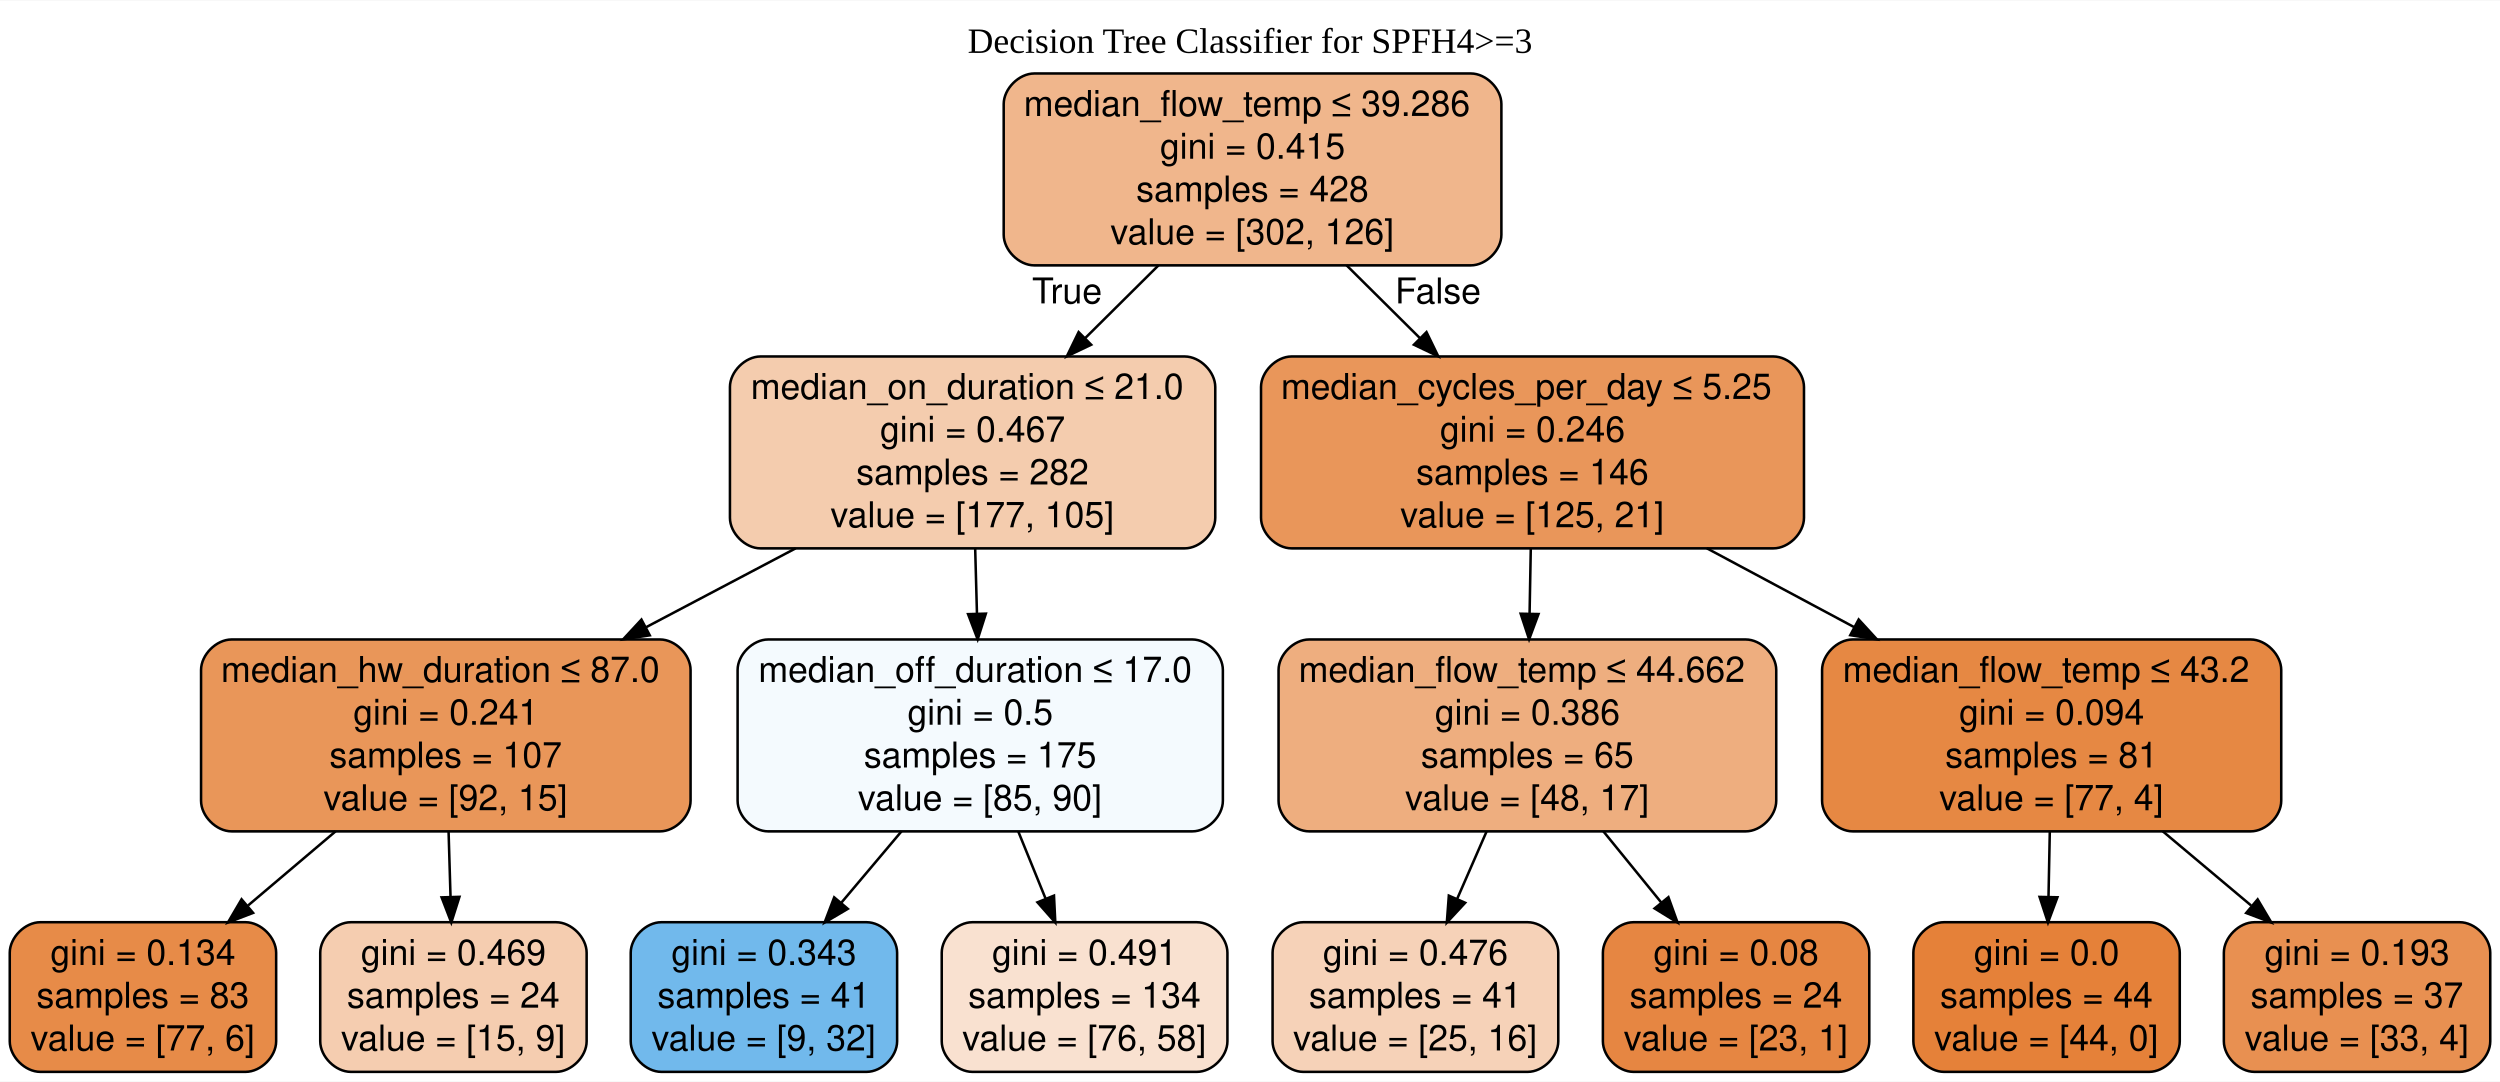
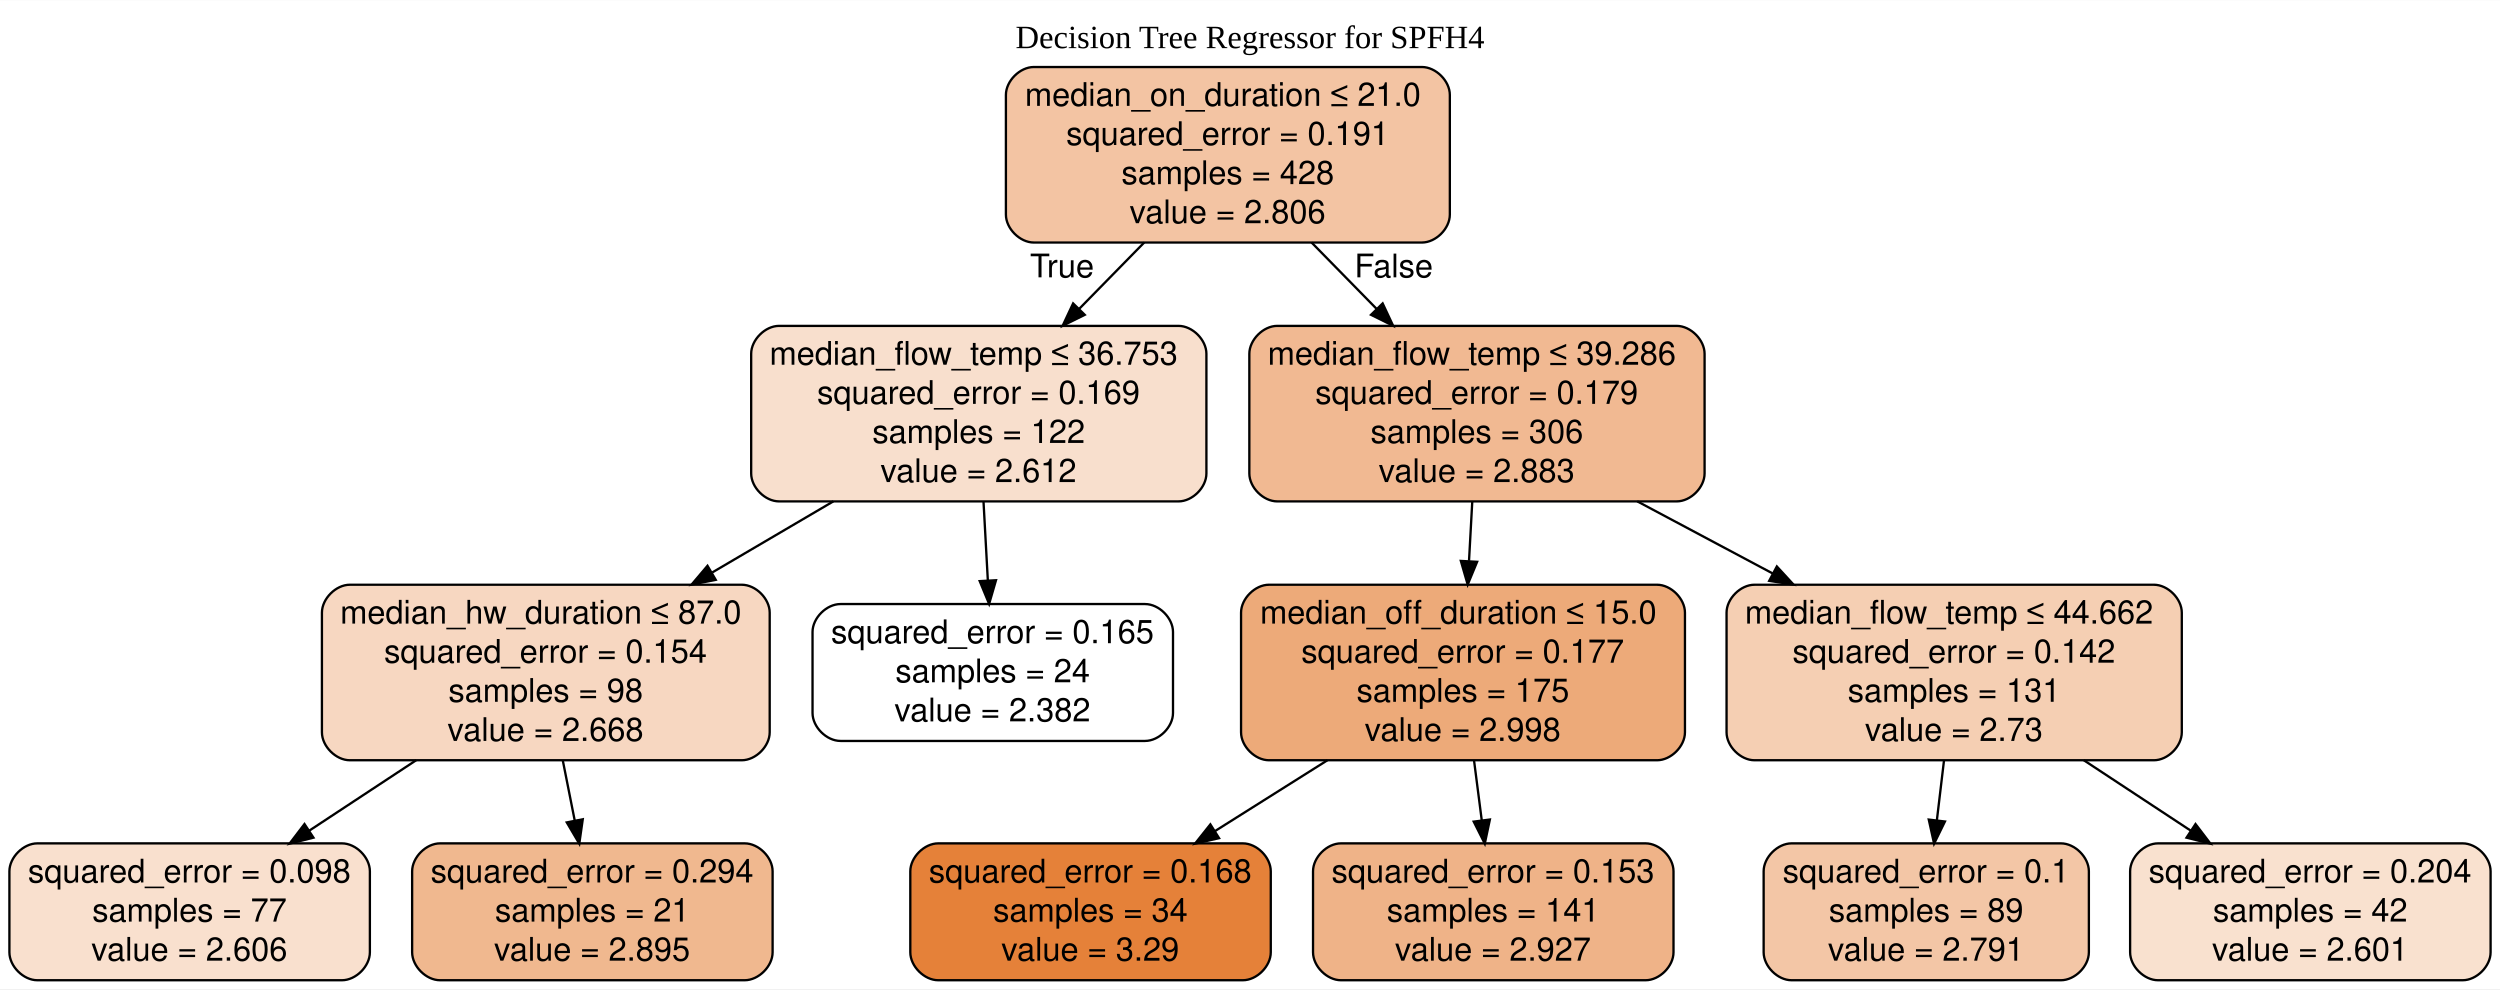
- <svg xmlns="http://www.w3.org/2000/svg" width="982pt" height="425pt" viewBox="0.00 0.00 982.34 424.80">
+ <svg xmlns="http://www.w3.org/2000/svg" width="1074pt" height="425pt" viewBox="0.00 0.00 1073.93 424.80">
  <g id="graph0" class="graph" transform="scale(1 1) rotate(0) translate(4 420.8)">
-     <polygon fill="white" stroke="transparent" points="-4,4 -4,-420.8 978.34,-420.8 978.34,4 -4,4" />
-     <text text-anchor="middle" x="487.17" y="-400.2" font-family="Times New Roman,serif" font-size="14.00">Decision Tree Classifier for SPFH4&gt;=3</text>
+     <polygon fill="white" stroke="transparent" points="-4,4 -4,-420.8 1069.93,-420.8 1069.93,4 -4,4" />
+     <text text-anchor="middle" x="532.96" y="-400.2" font-family="Times New Roman,serif" font-size="14.00">Decision Tree Regressor for SPFH4</text>
    <g id="node1" class="node">
-       <path fill="#f0b68c" stroke="black" d="M573.95,-392.1C573.95,-392.1 402.39,-392.1 402.39,-392.1 396.39,-392.1 390.39,-386.1 390.39,-380.1 390.39,-380.1 390.39,-328.7 390.39,-328.7 390.39,-322.7 396.39,-316.7 402.39,-316.7 402.39,-316.7 573.95,-316.7 573.95,-316.7 579.95,-316.7 585.95,-322.7 585.95,-328.7 585.95,-328.7 585.95,-380.1 585.95,-380.1 585.95,-386.1 579.95,-392.1 573.95,-392.1" />
-       <text text-anchor="start" x="398.28" y="-375.4" font-family="Helvetica,sans-Serif" font-size="14.00">median_flow_temp ≤ 39.286</text>
-       <text text-anchor="start" x="451.78" y="-358.6" font-family="Helvetica,sans-Serif" font-size="14.00">gini = 0.415</text>
-       <text text-anchor="start" x="442.45" y="-341.8" font-family="Helvetica,sans-Serif" font-size="14.00">samples = 428</text>
-       <text text-anchor="start" x="432.32" y="-325" font-family="Helvetica,sans-Serif" font-size="14.00">value = [302, 126]</text>
+       <path fill="#f3c4a3" stroke="black" d="M606.81,-392.1C606.81,-392.1 440.11,-392.1 440.11,-392.1 434.11,-392.1 428.11,-386.1 428.11,-380.1 428.11,-380.1 428.11,-328.7 428.11,-328.7 428.11,-322.7 434.11,-316.7 440.11,-316.7 440.11,-316.7 606.81,-316.7 606.81,-316.7 612.81,-316.7 618.81,-322.7 618.81,-328.7 618.81,-328.7 618.81,-380.1 618.81,-380.1 618.81,-386.1 612.81,-392.1 606.81,-392.1" />
+       <text text-anchor="start" x="436.29" y="-375.4" font-family="Helvetica,sans-Serif" font-size="14.00">median_on_duration ≤ 21.0</text>
+       <text text-anchor="start" x="454" y="-358.6" font-family="Helvetica,sans-Serif" font-size="14.00">squared_error = 0.191</text>
+       <text text-anchor="start" x="477.74" y="-341.8" font-family="Helvetica,sans-Serif" font-size="14.00">samples = 428</text>
+       <text text-anchor="start" x="481.23" y="-325" font-family="Helvetica,sans-Serif" font-size="14.00">value = 2.806</text>
    </g>
    <g id="node2" class="node">
-       <path fill="#f4ccae" stroke="black" d="M461.52,-280.9C461.52,-280.9 294.82,-280.9 294.82,-280.9 288.82,-280.9 282.82,-274.9 282.82,-268.9 282.82,-268.9 282.82,-217.5 282.82,-217.5 282.82,-211.5 288.82,-205.5 294.82,-205.5 294.82,-205.5 461.52,-205.5 461.52,-205.5 467.52,-205.5 473.52,-211.5 473.52,-217.5 473.52,-217.5 473.52,-268.9 473.52,-268.9 473.52,-274.9 467.52,-280.9 461.52,-280.9" />
-       <text text-anchor="start" x="291" y="-264.2" font-family="Helvetica,sans-Serif" font-size="14.00">median_on_duration ≤ 21.0</text>
-       <text text-anchor="start" x="341.78" y="-247.4" font-family="Helvetica,sans-Serif" font-size="14.00">gini = 0.467</text>
-       <text text-anchor="start" x="332.45" y="-230.6" font-family="Helvetica,sans-Serif" font-size="14.00">samples = 282</text>
-       <text text-anchor="start" x="322.32" y="-213.8" font-family="Helvetica,sans-Serif" font-size="14.00">value = [177, 105]</text>
+       <path fill="#f8dfcd" stroke="black" d="M502.24,-280.9C502.24,-280.9 330.68,-280.9 330.68,-280.9 324.68,-280.9 318.68,-274.9 318.68,-268.9 318.68,-268.9 318.68,-217.5 318.68,-217.5 318.68,-211.5 324.68,-205.5 330.68,-205.5 330.68,-205.5 502.24,-205.5 502.24,-205.5 508.24,-205.5 514.24,-211.5 514.24,-217.5 514.24,-217.5 514.24,-268.9 514.24,-268.9 514.24,-274.9 508.24,-280.9 502.24,-280.9" />
+       <text text-anchor="start" x="326.57" y="-264.2" font-family="Helvetica,sans-Serif" font-size="14.00">median_flow_temp ≤ 36.753</text>
+       <text text-anchor="start" x="347" y="-247.4" font-family="Helvetica,sans-Serif" font-size="14.00">squared_error = 0.169</text>
+       <text text-anchor="start" x="370.74" y="-230.6" font-family="Helvetica,sans-Serif" font-size="14.00">samples = 122</text>
+       <text text-anchor="start" x="374.23" y="-213.8" font-family="Helvetica,sans-Serif" font-size="14.00">value = 2.612</text>
    </g>
    <g id="edge1" class="edge">
-       <path fill="none" stroke="black" d="M451.24,-316.73C441.99,-307.55 431.97,-297.61 422.4,-288.11" />
-       <polygon fill="black" stroke="black" points="424.76,-285.52 415.19,-280.95 419.83,-290.48 424.76,-285.52" />
-       <text text-anchor="middle" x="415.29" y="-301.75" font-family="Helvetica,sans-Serif" font-size="14.00">True</text>
+       <path fill="none" stroke="black" d="M487.54,-316.73C478.54,-307.55 468.79,-297.61 459.49,-288.11" />
+       <polygon fill="black" stroke="black" points="461.98,-285.65 452.48,-280.95 456.98,-290.55 461.98,-285.65" />
+       <text text-anchor="middle" x="452.22" y="-301.75" font-family="Helvetica,sans-Serif" font-size="14.00">True</text>
+     </g>
+     <g id="node7" class="node">
+       <path fill="#f1b992" stroke="black" d="M716.24,-280.9C716.24,-280.9 544.68,-280.9 544.68,-280.9 538.68,-280.9 532.68,-274.9 532.68,-268.9 532.68,-268.9 532.68,-217.5 532.68,-217.5 532.68,-211.5 538.68,-205.5 544.68,-205.5 544.68,-205.5 716.24,-205.5 716.24,-205.5 722.24,-205.5 728.24,-211.5 728.24,-217.5 728.24,-217.5 728.24,-268.9 728.24,-268.9 728.24,-274.9 722.24,-280.9 716.24,-280.9" />
+       <text text-anchor="start" x="540.57" y="-264.2" font-family="Helvetica,sans-Serif" font-size="14.00">median_flow_temp ≤ 39.286</text>
+       <text text-anchor="start" x="561" y="-247.4" font-family="Helvetica,sans-Serif" font-size="14.00">squared_error = 0.179</text>
+       <text text-anchor="start" x="584.74" y="-230.6" font-family="Helvetica,sans-Serif" font-size="14.00">samples = 306</text>
+       <text text-anchor="start" x="588.23" y="-213.8" font-family="Helvetica,sans-Serif" font-size="14.00">value = 2.883</text>
+     </g>
+     <g id="edge6" class="edge">
+       <path fill="none" stroke="black" d="M559.39,-316.73C568.39,-307.55 578.13,-297.61 587.44,-288.11" />
+       <polygon fill="black" stroke="black" points="589.95,-290.55 594.45,-280.95 584.95,-285.65 589.95,-290.55" />
+       <text text-anchor="middle" x="594.7" y="-301.75" font-family="Helvetica,sans-Serif" font-size="14.00">False</text>
+     </g>
+     <g id="node3" class="node">
+       <path fill="#f7d7c1" stroke="black" d="M314.64,-169.7C314.64,-169.7 146.29,-169.7 146.29,-169.7 140.29,-169.7 134.29,-163.7 134.29,-157.7 134.29,-157.7 134.29,-106.3 134.29,-106.3 134.29,-100.3 140.29,-94.3 146.29,-94.3 146.29,-94.3 314.64,-94.3 314.64,-94.3 320.64,-94.3 326.64,-100.3 326.64,-106.3 326.64,-106.3 326.64,-157.7 326.64,-157.7 326.64,-163.7 320.64,-169.7 314.64,-169.7" />
+       <text text-anchor="start" x="142.13" y="-153" font-family="Helvetica,sans-Serif" font-size="14.00">median_hw_duration ≤ 87.0</text>
+       <text text-anchor="start" x="161" y="-136.2" font-family="Helvetica,sans-Serif" font-size="14.00">squared_error = 0.154</text>
+       <text text-anchor="start" x="188.63" y="-119.4" font-family="Helvetica,sans-Serif" font-size="14.00">samples = 98</text>
+       <text text-anchor="start" x="188.23" y="-102.6" font-family="Helvetica,sans-Serif" font-size="14.00">value = 2.668</text>
+     </g>
+     <g id="edge2" class="edge">
+       <path fill="none" stroke="black" d="M354.01,-205.53C337.29,-195.72 319.1,-185.04 301.93,-174.96" />
+       <polygon fill="black" stroke="black" points="303.46,-171.8 293.07,-169.75 299.92,-177.84 303.46,-171.8" />
+     </g>
+     <g id="node6" class="node">
+       <path fill="#ffffff" stroke="black" d="M487.89,-161.4C487.89,-161.4 357.04,-161.4 357.04,-161.4 351.04,-161.4 345.04,-155.4 345.04,-149.4 345.04,-149.4 345.04,-114.6 345.04,-114.6 345.04,-108.6 351.04,-102.6 357.04,-102.6 357.04,-102.6 487.89,-102.6 487.89,-102.6 493.89,-102.6 499.89,-108.6 499.89,-114.6 499.89,-114.6 499.89,-149.4 499.89,-149.4 499.89,-155.4 493.89,-161.4 487.89,-161.4" />
+       <text text-anchor="start" x="353" y="-144.6" font-family="Helvetica,sans-Serif" font-size="14.00">squared_error = 0.165</text>
+       <text text-anchor="start" x="380.63" y="-127.8" font-family="Helvetica,sans-Serif" font-size="14.00">samples = 24</text>
+       <text text-anchor="start" x="380.23" y="-111" font-family="Helvetica,sans-Serif" font-size="14.00">value = 2.382</text>
+     </g>
+     <g id="edge5" class="edge">
+       <path fill="none" stroke="black" d="M418.48,-205.53C419.08,-194.64 419.73,-182.68 420.34,-171.66" />
+       <polygon fill="black" stroke="black" points="423.85,-171.63 420.9,-161.45 416.86,-171.25 423.85,-171.63" />
+     </g>
+     <g id="node4" class="node">
+       <path fill="#f9e0ce" stroke="black" d="M142.89,-58.6C142.89,-58.6 12.04,-58.6 12.04,-58.6 6.04,-58.6 0.04,-52.6 0.04,-46.6 0.04,-46.6 0.04,-11.8 0.04,-11.8 0.04,-5.8 6.04,0.2 12.04,0.2 12.04,0.2 142.89,0.2 142.89,0.2 148.89,0.2 154.89,-5.8 154.89,-11.8 154.89,-11.8 154.89,-46.6 154.89,-46.6 154.89,-52.6 148.89,-58.6 142.89,-58.6" />
+       <text text-anchor="start" x="8" y="-41.8" font-family="Helvetica,sans-Serif" font-size="14.00">squared_error = 0.098</text>
+       <text text-anchor="start" x="35.63" y="-25" font-family="Helvetica,sans-Serif" font-size="14.00">samples = 77</text>
+       <text text-anchor="start" x="35.23" y="-8.2" font-family="Helvetica,sans-Serif" font-size="14.00">value = 2.606</text>
+     </g>
+     <g id="edge3" class="edge">
+       <path fill="none" stroke="black" d="M174.79,-94.32C159.79,-84.44 143.64,-73.8 128.88,-64.08" />
+       <polygon fill="black" stroke="black" points="130.65,-61.05 120.38,-58.47 126.8,-66.9 130.65,-61.05" />
+     </g>
+     <g id="node5" class="node">
+       <path fill="#f0b88f" stroke="black" d="M315.89,-58.6C315.89,-58.6 185.04,-58.6 185.04,-58.6 179.04,-58.6 173.04,-52.6 173.04,-46.6 173.04,-46.6 173.04,-11.8 173.04,-11.8 173.04,-5.8 179.04,0.2 185.04,0.2 185.04,0.2 315.89,0.2 315.89,0.2 321.89,0.2 327.89,-5.8 327.89,-11.8 327.89,-11.8 327.89,-46.6 327.89,-46.6 327.89,-52.6 321.89,-58.6 315.89,-58.6" />
+       <text text-anchor="start" x="181" y="-41.8" font-family="Helvetica,sans-Serif" font-size="14.00">squared_error = 0.294</text>
+       <text text-anchor="start" x="208.63" y="-25" font-family="Helvetica,sans-Serif" font-size="14.00">samples = 21</text>
+       <text text-anchor="start" x="208.23" y="-8.2" font-family="Helvetica,sans-Serif" font-size="14.00">value = 2.895</text>
+     </g>
+     <g id="edge4" class="edge">
+       <path fill="none" stroke="black" d="M237.74,-94.32C239.41,-85.92 241.18,-76.96 242.87,-68.49" />
+       <polygon fill="black" stroke="black" points="246.34,-68.96 244.85,-58.47 239.47,-67.6 246.34,-68.96" />
+     </g>
+     <g id="node8" class="node">
+       <path fill="#edaa79" stroke="black" d="M707.81,-169.7C707.81,-169.7 541.12,-169.7 541.12,-169.7 535.12,-169.7 529.12,-163.7 529.12,-157.7 529.12,-157.7 529.12,-106.3 529.12,-106.3 529.12,-100.3 535.12,-94.3 541.12,-94.3 541.12,-94.3 707.81,-94.3 707.81,-94.3 713.81,-94.3 719.81,-100.3 719.81,-106.3 719.81,-106.3 719.81,-157.7 719.81,-157.7 719.81,-163.7 713.81,-169.7 707.81,-169.7" />
+       <text text-anchor="start" x="537.29" y="-153" font-family="Helvetica,sans-Serif" font-size="14.00">median_off_duration ≤ 15.0</text>
+       <text text-anchor="start" x="555" y="-136.2" font-family="Helvetica,sans-Serif" font-size="14.00">squared_error = 0.177</text>
+       <text text-anchor="start" x="578.74" y="-119.4" font-family="Helvetica,sans-Serif" font-size="14.00">samples = 175</text>
+       <text text-anchor="start" x="582.23" y="-102.6" font-family="Helvetica,sans-Serif" font-size="14.00">value = 2.998</text>
+     </g>
+     <g id="edge7" class="edge">
+       <path fill="none" stroke="black" d="M628.45,-205.53C628,-197.34 627.52,-188.54 627.05,-180" />
+       <polygon fill="black" stroke="black" points="630.53,-179.55 626.48,-169.75 623.54,-179.93 630.53,-179.55" />
+     </g>
+     <g id="node11" class="node">
+       <path fill="#f5cfb3" stroke="black" d="M921.24,-169.7C921.24,-169.7 749.68,-169.7 749.68,-169.7 743.68,-169.7 737.68,-163.7 737.68,-157.7 737.68,-157.7 737.68,-106.3 737.68,-106.3 737.68,-100.3 743.68,-94.3 749.68,-94.3 749.68,-94.3 921.24,-94.3 921.24,-94.3 927.24,-94.3 933.24,-100.3 933.24,-106.3 933.24,-106.3 933.24,-157.7 933.24,-157.7 933.24,-163.7 927.24,-169.7 921.24,-169.7" />
+       <text text-anchor="start" x="745.57" y="-153" font-family="Helvetica,sans-Serif" font-size="14.00">median_flow_temp ≤ 44.662</text>
+       <text text-anchor="start" x="766" y="-136.2" font-family="Helvetica,sans-Serif" font-size="14.00">squared_error = 0.142</text>
+       <text text-anchor="start" x="789.74" y="-119.4" font-family="Helvetica,sans-Serif" font-size="14.00">samples = 131</text>
+       <text text-anchor="start" x="797.13" y="-102.6" font-family="Helvetica,sans-Serif" font-size="14.00">value = 2.73</text>
+     </g>
+     <g id="edge10" class="edge">
+       <path fill="none" stroke="black" d="M699.3,-205.53C717.97,-195.59 738.33,-184.74 757.47,-174.55" />
+       <polygon fill="black" stroke="black" points="759.28,-177.55 766.46,-169.75 755.99,-171.37 759.28,-177.55" />
    </g>
    <g id="node9" class="node">
-       <path fill="#e9965a" stroke="black" d="M692.85,-280.9C692.85,-280.9 503.5,-280.9 503.5,-280.9 497.5,-280.9 491.5,-274.9 491.5,-268.9 491.5,-268.9 491.5,-217.5 491.5,-217.5 491.5,-211.5 497.5,-205.5 503.5,-205.5 503.5,-205.5 692.85,-205.5 692.85,-205.5 698.85,-205.5 704.85,-211.5 704.85,-217.5 704.85,-217.5 704.85,-268.9 704.85,-268.9 704.85,-274.9 698.85,-280.9 692.85,-280.9" />
-       <text text-anchor="start" x="499.33" y="-264.2" font-family="Helvetica,sans-Serif" font-size="14.00">median_cycles_per_day ≤ 5.25</text>
-       <text text-anchor="start" x="561.78" y="-247.4" font-family="Helvetica,sans-Serif" font-size="14.00">gini = 0.246</text>
-       <text text-anchor="start" x="552.45" y="-230.6" font-family="Helvetica,sans-Serif" font-size="14.00">samples = 146</text>
-       <text text-anchor="start" x="546.21" y="-213.8" font-family="Helvetica,sans-Serif" font-size="14.00">value = [125, 21]</text>
+       <path fill="#e58139" stroke="black" d="M529.89,-58.6C529.89,-58.6 399.04,-58.6 399.04,-58.6 393.04,-58.6 387.04,-52.6 387.04,-46.6 387.04,-46.6 387.04,-11.8 387.04,-11.8 387.04,-5.8 393.04,0.2 399.04,0.2 399.04,0.2 529.89,0.2 529.89,0.2 535.89,0.2 541.89,-5.8 541.89,-11.8 541.89,-11.8 541.89,-46.6 541.89,-46.6 541.89,-52.6 535.89,-58.6 529.89,-58.6" />
+       <text text-anchor="start" x="395" y="-41.8" font-family="Helvetica,sans-Serif" font-size="14.00">squared_error = 0.168</text>
+       <text text-anchor="start" x="422.63" y="-25" font-family="Helvetica,sans-Serif" font-size="14.00">samples = 34</text>
+       <text text-anchor="start" x="426.13" y="-8.2" font-family="Helvetica,sans-Serif" font-size="14.00">value = 3.29</text>
    </g>
    <g id="edge8" class="edge">
-       <path fill="none" stroke="black" d="M525.1,-316.73C534.36,-307.55 544.37,-297.61 553.94,-288.11" />
-       <polygon fill="black" stroke="black" points="556.52,-290.48 561.15,-280.95 551.58,-285.52 556.52,-290.48" />
-       <text text-anchor="middle" x="561.05" y="-301.75" font-family="Helvetica,sans-Serif" font-size="14.00">False</text>
-     </g>
-     <g id="node3" class="node">
-       <path fill="#e99659" stroke="black" d="M255.35,-169.7C255.35,-169.7 87,-169.7 87,-169.7 81,-169.7 75,-163.7 75,-157.7 75,-157.7 75,-106.3 75,-106.3 75,-100.3 81,-94.3 87,-94.3 87,-94.3 255.35,-94.3 255.35,-94.3 261.35,-94.3 267.35,-100.3 267.35,-106.3 267.35,-106.3 267.35,-157.7 267.35,-157.7 267.35,-163.7 261.35,-169.7 255.35,-169.7" />
-       <text text-anchor="start" x="82.83" y="-153" font-family="Helvetica,sans-Serif" font-size="14.00">median_hw_duration ≤ 87.0</text>
-       <text text-anchor="start" x="134.78" y="-136.2" font-family="Helvetica,sans-Serif" font-size="14.00">gini = 0.241</text>
-       <text text-anchor="start" x="125.45" y="-119.4" font-family="Helvetica,sans-Serif" font-size="14.00">samples = 107</text>
-       <text text-anchor="start" x="123.11" y="-102.6" font-family="Helvetica,sans-Serif" font-size="14.00">value = [92, 15]</text>
-     </g>
-     <g id="edge2" class="edge">
-       <path fill="none" stroke="black" d="M308.67,-205.53C289.81,-195.59 269.25,-184.74 249.92,-174.55" />
-       <polygon fill="black" stroke="black" points="251.32,-171.33 240.84,-169.75 248.05,-177.52 251.32,-171.33" />
-     </g>
-     <g id="node6" class="node">
-       <path fill="#f4fafe" stroke="black" d="M464.51,-169.7C464.51,-169.7 297.83,-169.7 297.83,-169.7 291.83,-169.7 285.83,-163.7 285.83,-157.7 285.83,-157.7 285.83,-106.3 285.83,-106.3 285.83,-100.3 291.83,-94.3 297.83,-94.3 297.83,-94.3 464.51,-94.3 464.51,-94.3 470.51,-94.3 476.51,-100.3 476.51,-106.3 476.51,-106.3 476.51,-157.7 476.51,-157.7 476.51,-163.7 470.51,-169.7 464.51,-169.7" />
-       <text text-anchor="start" x="294" y="-153" font-family="Helvetica,sans-Serif" font-size="14.00">median_off_duration ≤ 17.0</text>
-       <text text-anchor="start" x="352.57" y="-136.2" font-family="Helvetica,sans-Serif" font-size="14.00">gini = 0.5</text>
-       <text text-anchor="start" x="335.45" y="-119.4" font-family="Helvetica,sans-Serif" font-size="14.00">samples = 175</text>
-       <text text-anchor="start" x="333.11" y="-102.6" font-family="Helvetica,sans-Serif" font-size="14.00">value = [85, 90]</text>
-     </g>
-     <g id="edge5" class="edge">
-       <path fill="none" stroke="black" d="M379.18,-205.53C379.4,-197.34 379.64,-188.54 379.88,-180" />
-       <polygon fill="black" stroke="black" points="383.38,-179.85 380.16,-169.75 376.39,-179.65 383.38,-179.85" />
-     </g>
-     <g id="node4" class="node">
-       <path fill="#e78b48" stroke="black" d="M92.51,-58.6C92.51,-58.6 11.83,-58.6 11.83,-58.6 5.83,-58.6 -0.17,-52.6 -0.17,-46.6 -0.17,-46.6 -0.17,-11.8 -0.17,-11.8 -0.17,-5.8 5.83,0.2 11.83,0.2 11.83,0.2 92.51,0.2 92.51,0.2 98.51,0.2 104.51,-5.8 104.51,-11.8 104.51,-11.8 104.51,-46.6 104.51,-46.6 104.51,-52.6 98.51,-58.6 92.51,-58.6" />
-       <text text-anchor="start" x="15.78" y="-41.8" font-family="Helvetica,sans-Serif" font-size="14.00">gini = 0.134</text>
-       <text text-anchor="start" x="10.34" y="-25" font-family="Helvetica,sans-Serif" font-size="14.00">samples = 83</text>
-       <text text-anchor="start" x="8" y="-8.2" font-family="Helvetica,sans-Serif" font-size="14.00">value = [77, 6]</text>
-     </g>
-     <g id="edge3" class="edge">
-       <path fill="none" stroke="black" d="M127.87,-94.32C116.64,-84.81 104.58,-74.59 93.46,-65.17" />
-       <polygon fill="black" stroke="black" points="95.44,-62.27 85.55,-58.47 90.92,-67.61 95.44,-62.27" />
-     </g>
-     <g id="node5" class="node">
-       <path fill="#f5cdb0" stroke="black" d="M214.51,-58.6C214.51,-58.6 133.83,-58.6 133.83,-58.6 127.83,-58.6 121.83,-52.6 121.83,-46.6 121.83,-46.6 121.83,-11.8 121.83,-11.8 121.83,-5.8 127.83,0.2 133.83,0.2 133.83,0.2 214.51,0.2 214.51,0.2 220.51,0.2 226.51,-5.8 226.51,-11.8 226.51,-11.8 226.51,-46.6 226.51,-46.6 226.51,-52.6 220.51,-58.6 214.51,-58.6" />
-       <text text-anchor="start" x="137.78" y="-41.8" font-family="Helvetica,sans-Serif" font-size="14.00">gini = 0.469</text>
-       <text text-anchor="start" x="132.34" y="-25" font-family="Helvetica,sans-Serif" font-size="14.00">samples = 24</text>
-       <text text-anchor="start" x="130" y="-8.2" font-family="Helvetica,sans-Serif" font-size="14.00">value = [15, 9]</text>
-     </g>
-     <g id="edge4" class="edge">
-       <path fill="none" stroke="black" d="M172.26,-94.32C172.51,-85.92 172.78,-76.96 173.03,-68.49" />
-       <polygon fill="black" stroke="black" points="176.53,-68.57 173.33,-58.47 169.53,-68.36 176.53,-68.57" />
-     </g>
-     <g id="node7" class="node">
-       <path fill="#71b9ec" stroke="black" d="M336.51,-58.6C336.51,-58.6 255.83,-58.6 255.83,-58.6 249.83,-58.6 243.83,-52.6 243.83,-46.6 243.83,-46.6 243.83,-11.8 243.83,-11.8 243.83,-5.8 249.83,0.2 255.83,0.2 255.83,0.2 336.51,0.2 336.51,0.2 342.51,0.2 348.51,-5.8 348.51,-11.8 348.51,-11.8 348.51,-46.6 348.51,-46.6 348.51,-52.6 342.51,-58.6 336.51,-58.6" />
-       <text text-anchor="start" x="259.78" y="-41.8" font-family="Helvetica,sans-Serif" font-size="14.00">gini = 0.343</text>
-       <text text-anchor="start" x="254.34" y="-25" font-family="Helvetica,sans-Serif" font-size="14.00">samples = 41</text>
-       <text text-anchor="start" x="252" y="-8.2" font-family="Helvetica,sans-Serif" font-size="14.00">value = [9, 32]</text>
-     </g>
-     <g id="edge6" class="edge">
-       <path fill="none" stroke="black" d="M350.24,-94.32C342.53,-85.18 334.27,-75.39 326.59,-66.27" />
-       <polygon fill="black" stroke="black" points="329.13,-63.86 320.01,-58.47 323.78,-68.37 329.13,-63.86" />
-     </g>
-     <g id="node8" class="node">
-       <path fill="#f9e1d0" stroke="black" d="M466.3,-58.6C466.3,-58.6 378.04,-58.6 378.04,-58.6 372.04,-58.6 366.04,-52.6 366.04,-46.6 366.04,-46.6 366.04,-11.8 366.04,-11.8 366.04,-5.8 372.04,0.2 378.04,0.2 378.04,0.2 466.3,0.2 466.3,0.2 472.3,0.2 478.3,-5.8 478.3,-11.8 478.3,-11.8 478.3,-46.6 478.3,-46.6 478.3,-52.6 472.3,-58.6 466.3,-58.6" />
-       <text text-anchor="start" x="385.78" y="-41.8" font-family="Helvetica,sans-Serif" font-size="14.00">gini = 0.491</text>
-       <text text-anchor="start" x="376.45" y="-25" font-family="Helvetica,sans-Serif" font-size="14.00">samples = 134</text>
-       <text text-anchor="start" x="374.11" y="-8.2" font-family="Helvetica,sans-Serif" font-size="14.00">value = [76, 58]</text>
-     </g>
-     <g id="edge7" class="edge">
-       <path fill="none" stroke="black" d="M396.09,-94.32C399.58,-85.73 403.31,-76.57 406.82,-67.94" />
-       <polygon fill="black" stroke="black" points="410.15,-69.05 410.67,-58.47 403.66,-66.42 410.15,-69.05" />
+       <path fill="none" stroke="black" d="M566.25,-94.32C550.42,-84.35 533.35,-73.6 517.8,-63.8" />
+       <polygon fill="black" stroke="black" points="519.67,-60.84 509.34,-58.47 515.94,-66.76 519.67,-60.84" />
    </g>
    <g id="node10" class="node">
-       <path fill="#eeae7f" stroke="black" d="M681.95,-169.7C681.95,-169.7 510.39,-169.7 510.39,-169.7 504.39,-169.7 498.39,-163.7 498.39,-157.7 498.39,-157.7 498.39,-106.3 498.39,-106.3 498.39,-100.3 504.39,-94.3 510.39,-94.3 510.39,-94.3 681.95,-94.3 681.95,-94.3 687.95,-94.3 693.95,-100.3 693.95,-106.3 693.95,-106.3 693.95,-157.7 693.95,-157.7 693.95,-163.7 687.95,-169.7 681.95,-169.7" />
-       <text text-anchor="start" x="506.28" y="-153" font-family="Helvetica,sans-Serif" font-size="14.00">median_flow_temp ≤ 44.662</text>
-       <text text-anchor="start" x="559.78" y="-136.2" font-family="Helvetica,sans-Serif" font-size="14.00">gini = 0.386</text>
-       <text text-anchor="start" x="554.34" y="-119.4" font-family="Helvetica,sans-Serif" font-size="14.00">samples = 65</text>
-       <text text-anchor="start" x="548.11" y="-102.6" font-family="Helvetica,sans-Serif" font-size="14.00">value = [48, 17]</text>
+       <path fill="#efb388" stroke="black" d="M702.89,-58.6C702.89,-58.6 572.04,-58.6 572.04,-58.6 566.04,-58.6 560.04,-52.6 560.04,-46.6 560.04,-46.6 560.04,-11.8 560.04,-11.8 560.04,-5.8 566.04,0.2 572.04,0.2 572.04,0.2 702.89,0.2 702.89,0.2 708.89,0.2 714.89,-5.8 714.89,-11.8 714.89,-11.8 714.89,-46.6 714.89,-46.6 714.89,-52.6 708.89,-58.6 702.89,-58.6" />
+       <text text-anchor="start" x="568" y="-41.8" font-family="Helvetica,sans-Serif" font-size="14.00">squared_error = 0.153</text>
+       <text text-anchor="start" x="591.74" y="-25" font-family="Helvetica,sans-Serif" font-size="14.00">samples = 141</text>
+       <text text-anchor="start" x="595.23" y="-8.2" font-family="Helvetica,sans-Serif" font-size="14.00">value = 2.927</text>
    </g>
    <g id="edge9" class="edge">
-       <path fill="none" stroke="black" d="M597.5,-205.53C597.35,-197.34 597.19,-188.54 597.03,-180" />
-       <polygon fill="black" stroke="black" points="600.53,-179.69 596.84,-169.75 593.53,-179.82 600.53,-179.69" />
+       <path fill="none" stroke="black" d="M629.19,-94.32C630.28,-85.92 631.43,-76.96 632.52,-68.49" />
+       <polygon fill="black" stroke="black" points="636.01,-68.84 633.82,-58.47 629.07,-67.94 636.01,-68.84" />
+     </g>
+     <g id="node12" class="node">
+       <path fill="#f3c6a6" stroke="black" d="M881.32,-58.6C881.32,-58.6 765.61,-58.6 765.61,-58.6 759.61,-58.6 753.61,-52.6 753.61,-46.6 753.61,-46.6 753.61,-11.8 753.61,-11.8 753.61,-5.8 759.61,0.2 765.61,0.2 765.61,0.2 881.32,0.2 881.32,0.2 887.32,0.2 893.32,-5.8 893.32,-11.8 893.32,-11.8 893.32,-46.6 893.32,-46.6 893.32,-52.6 887.32,-58.6 881.32,-58.6" />
+       <text text-anchor="start" x="761.79" y="-41.8" font-family="Helvetica,sans-Serif" font-size="14.00">squared_error = 0.1</text>
+       <text text-anchor="start" x="781.63" y="-25" font-family="Helvetica,sans-Serif" font-size="14.00">samples = 89</text>
+       <text text-anchor="start" x="781.23" y="-8.2" font-family="Helvetica,sans-Serif" font-size="14.00">value = 2.791</text>
+     </g>
+     <g id="edge11" class="edge">
+       <path fill="none" stroke="black" d="M831.1,-94.32C830.1,-85.92 829.03,-76.96 828.02,-68.49" />
+       <polygon fill="black" stroke="black" points="831.49,-67.99 826.83,-58.47 824.54,-68.82 831.49,-67.99" />
    </g>
    <g id="node13" class="node">
-       <path fill="#e68843" stroke="black" d="M880.38,-169.7C880.38,-169.7 723.96,-169.7 723.96,-169.7 717.96,-169.7 711.96,-163.7 711.96,-157.7 711.96,-157.7 711.96,-106.3 711.96,-106.3 711.96,-100.3 717.96,-94.3 723.96,-94.3 723.96,-94.3 880.38,-94.3 880.38,-94.3 886.38,-94.3 892.38,-100.3 892.38,-106.3 892.38,-106.3 892.38,-157.7 892.38,-157.7 892.38,-163.7 886.38,-169.7 880.38,-169.7" />
-       <text text-anchor="start" x="720.07" y="-153" font-family="Helvetica,sans-Serif" font-size="14.00">median_flow_temp ≤ 43.2</text>
-       <text text-anchor="start" x="765.78" y="-136.2" font-family="Helvetica,sans-Serif" font-size="14.00">gini = 0.094</text>
-       <text text-anchor="start" x="760.34" y="-119.4" font-family="Helvetica,sans-Serif" font-size="14.00">samples = 81</text>
-       <text text-anchor="start" x="758" y="-102.6" font-family="Helvetica,sans-Serif" font-size="14.00">value = [77, 4]</text>
+       <path fill="#f9e1cf" stroke="black" d="M1053.89,-58.6C1053.89,-58.6 923.04,-58.6 923.04,-58.6 917.04,-58.6 911.04,-52.6 911.04,-46.6 911.04,-46.6 911.04,-11.8 911.04,-11.8 911.04,-5.8 917.04,0.2 923.04,0.2 923.04,0.2 1053.89,0.2 1053.89,0.2 1059.89,0.2 1065.89,-5.8 1065.89,-11.8 1065.89,-11.8 1065.89,-46.6 1065.89,-46.6 1065.89,-52.6 1059.89,-58.6 1053.89,-58.6" />
+       <text text-anchor="start" x="919" y="-41.8" font-family="Helvetica,sans-Serif" font-size="14.00">squared_error = 0.204</text>
+       <text text-anchor="start" x="946.63" y="-25" font-family="Helvetica,sans-Serif" font-size="14.00">samples = 42</text>
+       <text text-anchor="start" x="946.23" y="-8.2" font-family="Helvetica,sans-Serif" font-size="14.00">value = 2.601</text>
    </g>
    <g id="edge12" class="edge">
-       <path fill="none" stroke="black" d="M666.67,-205.53C685.25,-195.59 705.51,-184.74 724.56,-174.55" />
-       <polygon fill="black" stroke="black" points="726.34,-177.56 733.51,-169.75 723.04,-171.39 726.34,-177.56" />
-     </g>
-     <g id="node11" class="node">
-       <path fill="#f6d2b8" stroke="black" d="M596.3,-58.6C596.3,-58.6 508.04,-58.6 508.04,-58.6 502.04,-58.6 496.04,-52.6 496.04,-46.6 496.04,-46.6 496.04,-11.8 496.04,-11.8 496.04,-5.8 502.04,0.2 508.04,0.2 508.04,0.2 596.3,0.2 596.3,0.2 602.3,0.2 608.3,-5.8 608.3,-11.8 608.3,-11.8 608.3,-46.6 608.3,-46.6 608.3,-52.6 602.3,-58.6 596.3,-58.6" />
-       <text text-anchor="start" x="515.78" y="-41.8" font-family="Helvetica,sans-Serif" font-size="14.00">gini = 0.476</text>
-       <text text-anchor="start" x="510.34" y="-25" font-family="Helvetica,sans-Serif" font-size="14.00">samples = 41</text>
-       <text text-anchor="start" x="504.11" y="-8.2" font-family="Helvetica,sans-Serif" font-size="14.00">value = [25, 16]</text>
-     </g>
-     <g id="edge10" class="edge">
-       <path fill="none" stroke="black" d="M580.16,-94.32C576.37,-85.64 572.33,-76.37 568.52,-67.66" />
-       <polygon fill="black" stroke="black" points="571.72,-66.24 564.51,-58.47 565.3,-69.04 571.72,-66.24" />
-     </g>
-     <g id="node12" class="node">
-       <path fill="#e68642" stroke="black" d="M718.51,-58.6C718.51,-58.6 637.83,-58.6 637.83,-58.6 631.83,-58.6 625.83,-52.6 625.83,-46.6 625.83,-46.6 625.83,-11.8 625.83,-11.8 625.83,-5.8 631.83,0.2 637.83,0.2 637.83,0.2 718.51,0.2 718.51,0.2 724.51,0.2 730.51,-5.8 730.51,-11.8 730.51,-11.8 730.51,-46.6 730.51,-46.6 730.51,-52.6 724.51,-58.6 718.51,-58.6" />
-       <text text-anchor="start" x="645.67" y="-41.8" font-family="Helvetica,sans-Serif" font-size="14.00">gini = 0.08</text>
-       <text text-anchor="start" x="636.34" y="-25" font-family="Helvetica,sans-Serif" font-size="14.00">samples = 24</text>
-       <text text-anchor="start" x="634" y="-8.2" font-family="Helvetica,sans-Serif" font-size="14.00">value = [23, 1]</text>
-     </g>
-     <g id="edge11" class="edge">
-       <path fill="none" stroke="black" d="M626.01,-94.32C633.44,-85.18 641.41,-75.39 648.83,-66.27" />
-       <polygon fill="black" stroke="black" points="651.58,-68.44 655.17,-58.47 646.15,-64.02 651.58,-68.44" />
-     </g>
-     <g id="node14" class="node">
-       <path fill="#e58139" stroke="black" d="M840.51,-58.6C840.51,-58.6 759.83,-58.6 759.83,-58.6 753.83,-58.6 747.83,-52.6 747.83,-46.6 747.83,-46.6 747.83,-11.8 747.83,-11.8 747.83,-5.8 753.83,0.2 759.83,0.2 759.83,0.2 840.51,0.2 840.51,0.2 846.51,0.2 852.51,-5.8 852.51,-11.8 852.51,-11.8 852.51,-46.6 852.51,-46.6 852.51,-52.6 846.51,-58.6 840.51,-58.6" />
-       <text text-anchor="start" x="771.57" y="-41.8" font-family="Helvetica,sans-Serif" font-size="14.00">gini = 0.0</text>
-       <text text-anchor="start" x="758.34" y="-25" font-family="Helvetica,sans-Serif" font-size="14.00">samples = 44</text>
-       <text text-anchor="start" x="756" y="-8.2" font-family="Helvetica,sans-Serif" font-size="14.00">value = [44, 0]</text>
-     </g>
-     <g id="edge13" class="edge">
-       <path fill="none" stroke="black" d="M801.44,-94.32C801.28,-85.92 801.1,-76.96 800.93,-68.49" />
-       <polygon fill="black" stroke="black" points="804.43,-68.4 800.73,-58.47 797.43,-68.54 804.43,-68.4" />
-     </g>
-     <g id="node15" class="node">
-       <path fill="#e89051" stroke="black" d="M962.51,-58.6C962.51,-58.6 881.83,-58.6 881.83,-58.6 875.83,-58.6 869.83,-52.6 869.83,-46.6 869.83,-46.6 869.83,-11.8 869.83,-11.8 869.83,-5.8 875.83,0.2 881.83,0.2 881.83,0.2 962.51,0.2 962.51,0.2 968.51,0.2 974.51,-5.8 974.51,-11.8 974.51,-11.8 974.51,-46.6 974.51,-46.6 974.51,-52.6 968.51,-58.6 962.51,-58.6" />
-       <text text-anchor="start" x="885.78" y="-41.8" font-family="Helvetica,sans-Serif" font-size="14.00">gini = 0.193</text>
-       <text text-anchor="start" x="880.34" y="-25" font-family="Helvetica,sans-Serif" font-size="14.00">samples = 37</text>
-       <text text-anchor="start" x="878" y="-8.2" font-family="Helvetica,sans-Serif" font-size="14.00">value = [33, 4]</text>
-     </g>
-     <g id="edge14" class="edge">
-       <path fill="none" stroke="black" d="M845.83,-94.32C857.16,-84.81 869.32,-74.59 880.54,-65.17" />
-       <polygon fill="black" stroke="black" points="883.11,-67.58 888.51,-58.47 878.6,-62.22 883.11,-67.58" />
+       <path fill="none" stroke="black" d="M891.13,-94.32C906.13,-84.44 922.29,-73.8 937.04,-64.08" />
+       <polygon fill="black" stroke="black" points="939.13,-66.9 945.55,-58.47 935.27,-61.05 939.13,-66.9" />
    </g>
  </g>
</svg>
